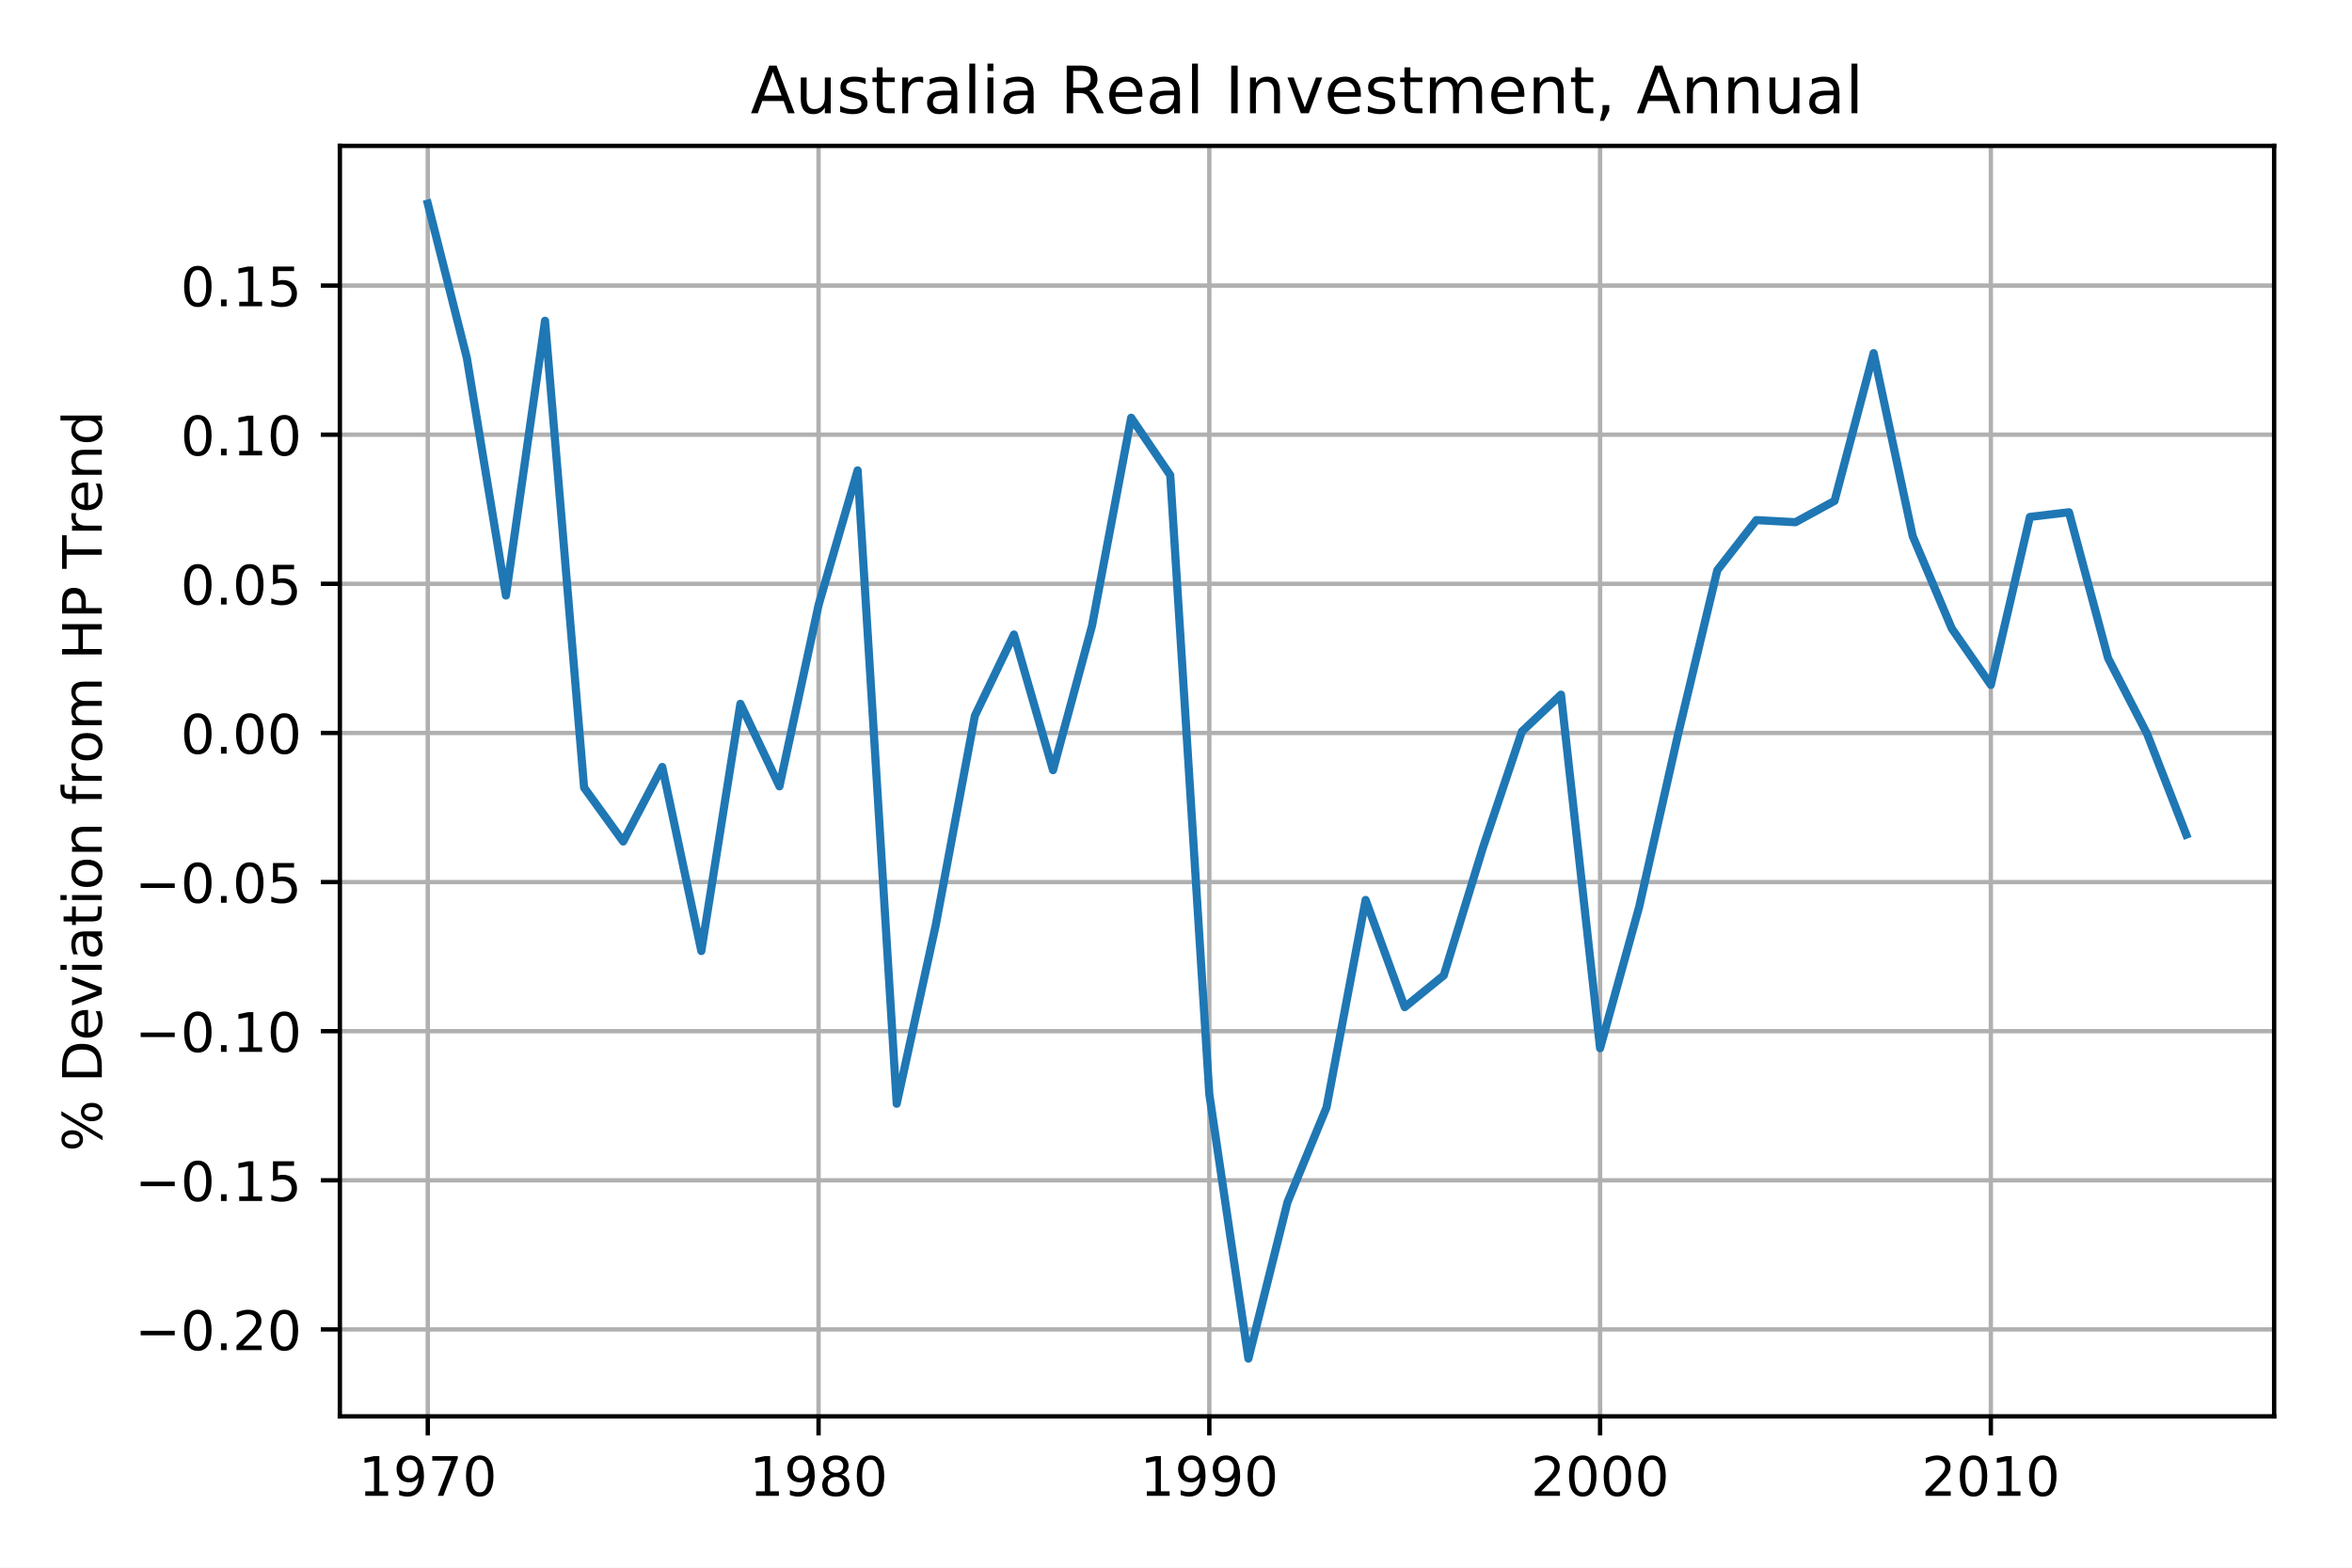
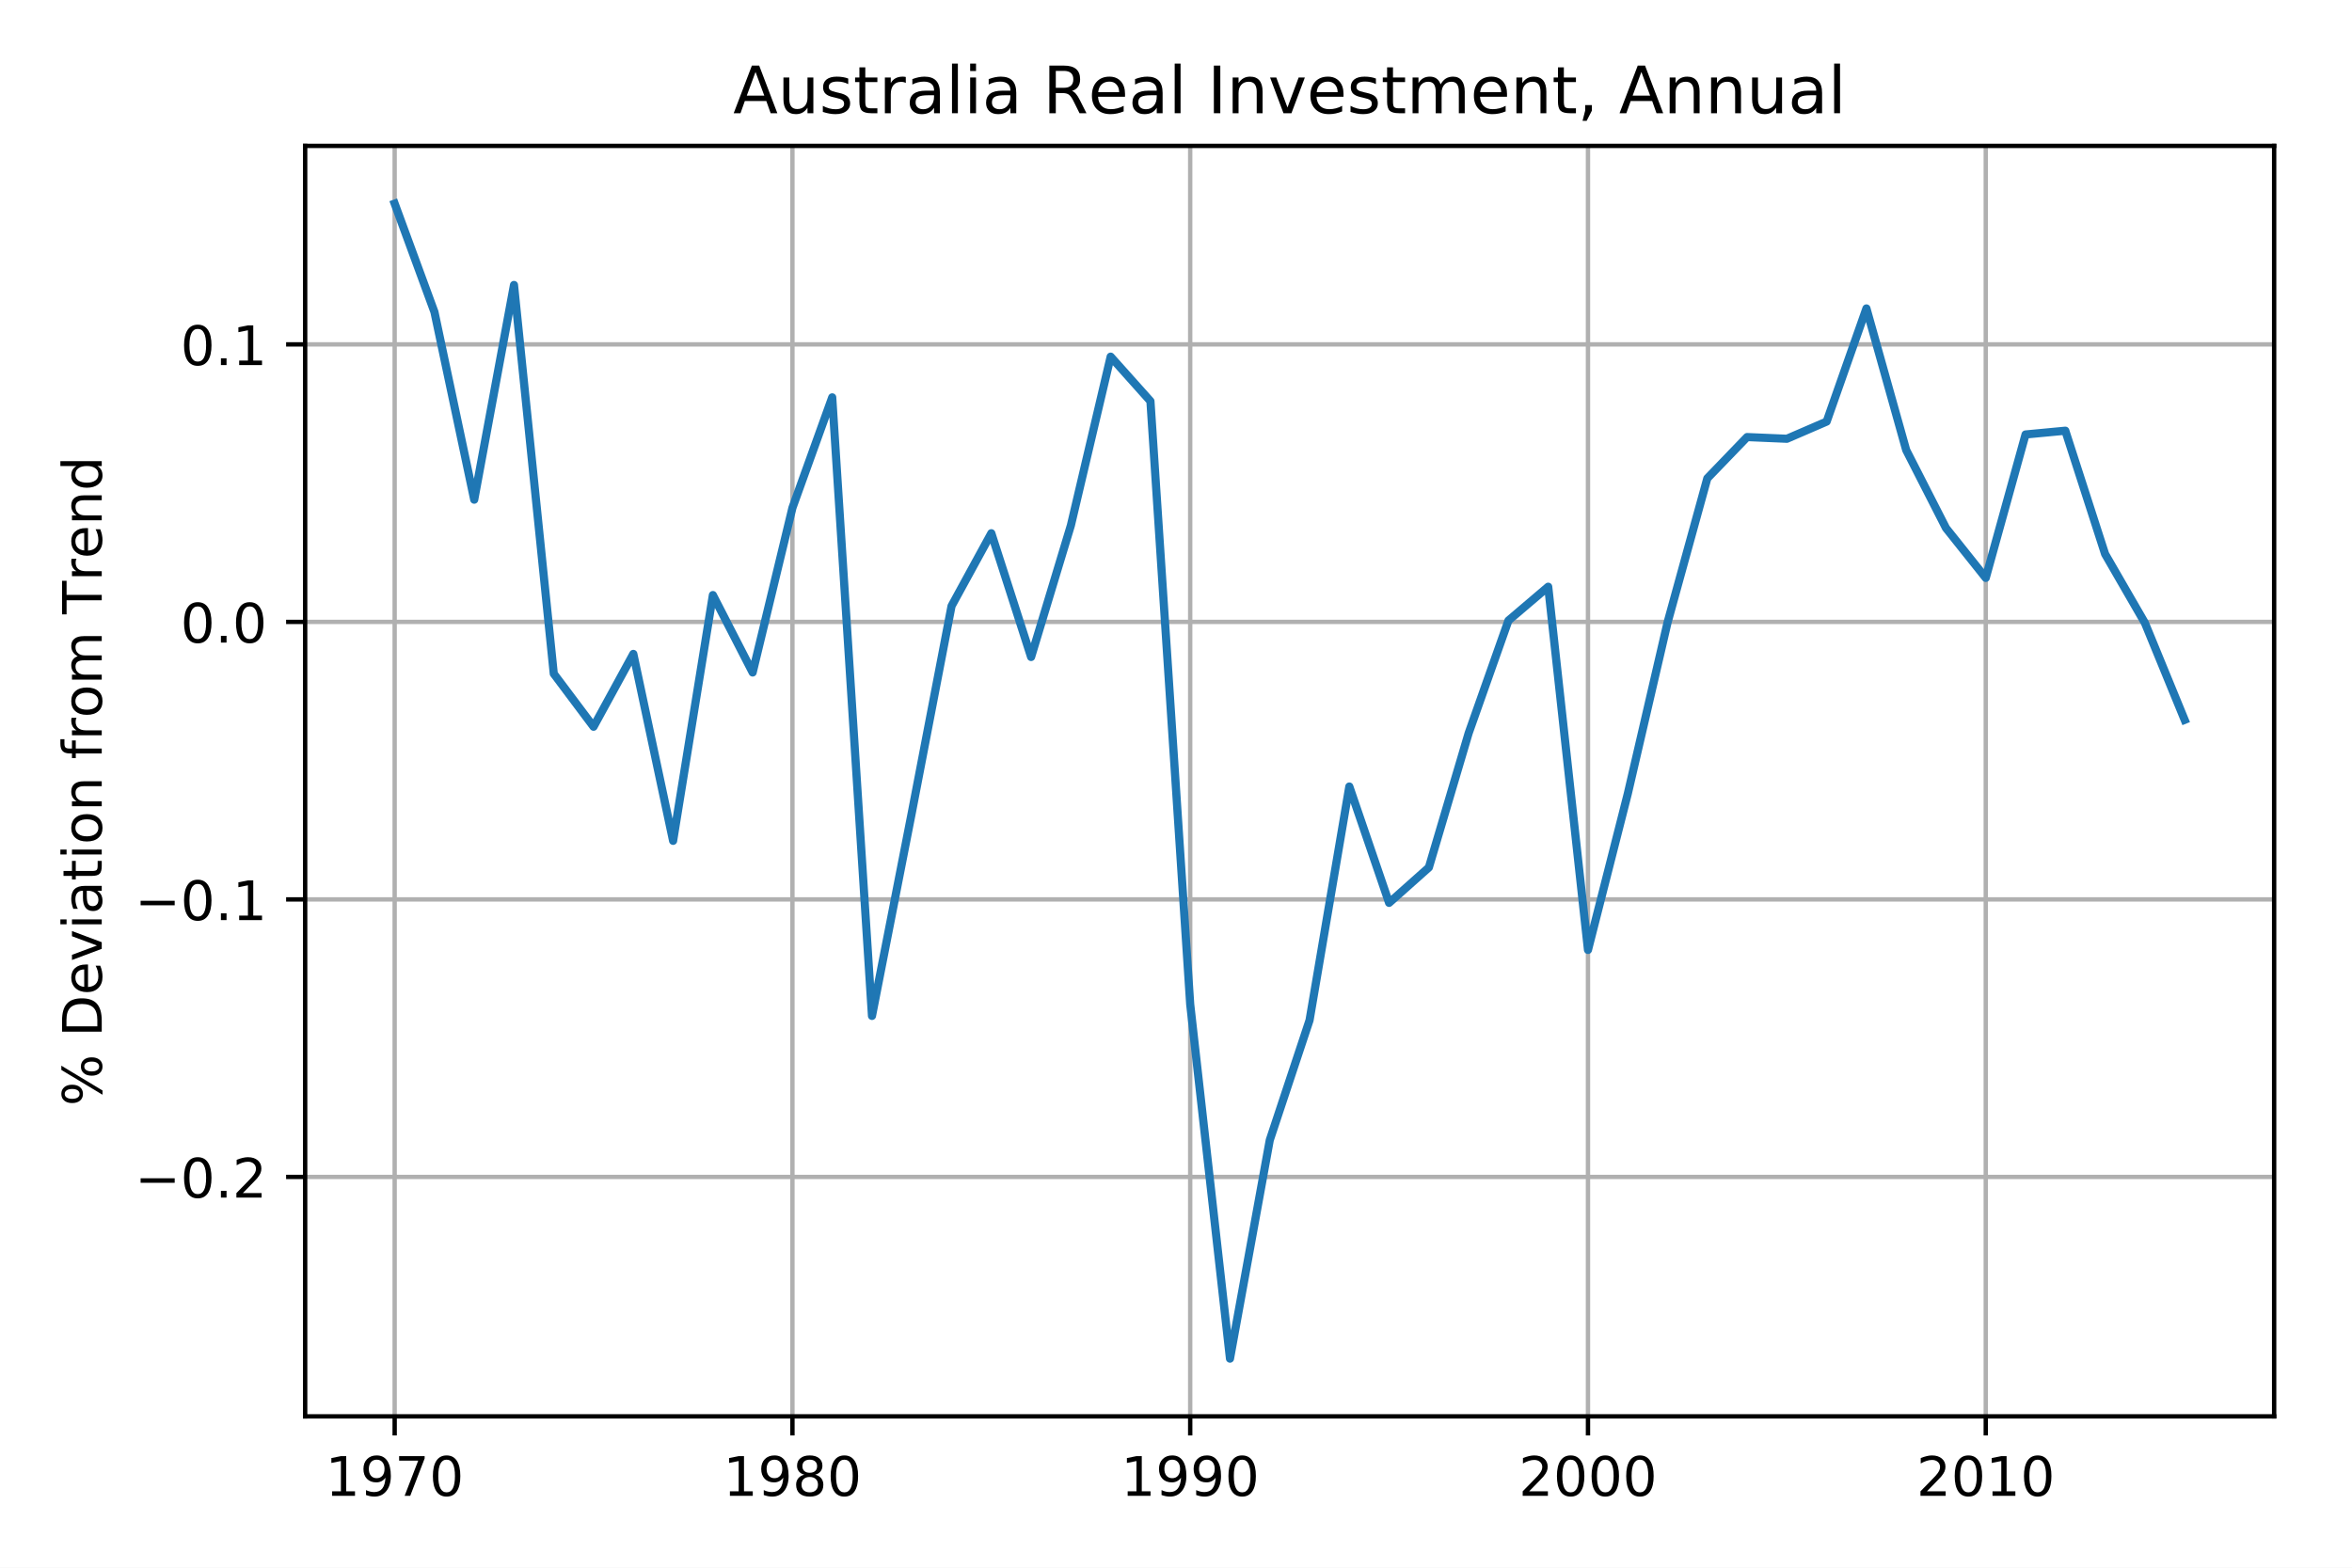
<svg xmlns="http://www.w3.org/2000/svg" xmlns:xlink="http://www.w3.org/1999/xlink" height="288pt" version="1.1" viewBox="0 0 432 288" width="432pt">
  <defs>
    <style type="text/css">
*{stroke-linecap:butt;stroke-linejoin:round;}
  </style>
  </defs>
  <g id="figure_1">
    <g id="patch_1">
      <path d="M 0 288  L 432 288  L 432 0  L 0 0  z " style="fill:#ffffff;" />
    </g>
    <g id="axes_1">
      <g id="patch_2">
-         <path d="M 62.425 260.2  L 417.7 260.2  L 417.7 26.8  L 62.425 26.8  z " style="fill:#ffffff;" />
+         <path d="M 56.05 260.2  L 417.7 260.2  L 417.7 26.8  L 56.05 26.8  z " style="fill:#ffffff;" />
      </g>
      <g id="matplotlib.axis_1">
        <g id="xtick_1">
          <g id="line2d_1">
-             <path clip-path="url(#p3deb5f2715)" d="M 78.574 260.2  L 78.574 26.8  " style="fill:none;stroke:#b0b0b0;stroke-linecap:square;stroke-width:0.8;" />
+             <path clip-path="url(#pbd3791206e)" d="M 72.489 260.2  L 72.489 26.8  " style="fill:none;stroke:#b0b0b0;stroke-linecap:square;stroke-width:0.8;" />
          </g>
          <g id="line2d_2">
            <defs>
-               <path d="M 0 0  L 0 3.5  " id="m239e5bf7f8" style="stroke:#000000;stroke-width:0.8;" />
-             </defs>
-             <g>
-               <use style="stroke:#000000;stroke-width:0.8;" x="78.574" xlink:href="#m239e5bf7f8" y="260.2" />
+               <path d="M 0 0  L 0 3.5  " id="ma70c5796b2" style="stroke:#000000;stroke-width:0.8;" />
+             </defs>
+             <g>
+               <use style="stroke:#000000;stroke-width:0.8;" x="72.489" xlink:href="#ma70c5796b2" y="260.2" />
            </g>
          </g>
          <g id="text_1">
            <defs>
              <path d="M 12.406 8.297  L 28.516 8.297  L 28.516 63.922  L 10.984 60.406  L 10.984 69.391  L 28.422 72.906  L 38.281 72.906  L 38.281 8.297  L 54.391 8.297  L 54.391 0  L 12.406 0  z " id="DejaVuSans-31" />
              <path d="M 10.984 1.516  L 10.984 10.5  Q 14.703 8.734 18.5 7.812  Q 22.312 6.891 25.984 6.891  Q 35.75 6.891 40.891 13.453  Q 46.047 20.016 46.781 33.406  Q 43.953 29.203 39.594 26.953  Q 35.25 24.703 29.984 24.703  Q 19.047 24.703 12.672 31.312  Q 6.297 37.938 6.297 49.422  Q 6.297 60.641 12.938 67.422  Q 19.578 74.219 30.609 74.219  Q 43.266 74.219 49.922 64.516  Q 56.594 54.828 56.594 36.375  Q 56.594 19.141 48.406 8.859  Q 40.234 -1.422 26.422 -1.422  Q 22.703 -1.422 18.891 -0.688  Q 15.094 0.047 10.984 1.516  z M 30.609 32.422  Q 37.25 32.422 41.125 36.953  Q 45.016 41.5 45.016 49.422  Q 45.016 57.281 41.125 61.844  Q 37.25 66.406 30.609 66.406  Q 23.969 66.406 20.094 61.844  Q 16.219 57.281 16.219 49.422  Q 16.219 41.5 20.094 36.953  Q 23.969 32.422 30.609 32.422  z " id="DejaVuSans-39" />
              <path d="M 8.203 72.906  L 55.078 72.906  L 55.078 68.703  L 28.609 0  L 18.312 0  L 43.219 64.594  L 8.203 64.594  z " id="DejaVuSans-37" />
              <path d="M 31.781 66.406  Q 24.172 66.406 20.328 58.906  Q 16.5 51.422 16.5 36.375  Q 16.5 21.391 20.328 13.891  Q 24.172 6.391 31.781 6.391  Q 39.453 6.391 43.281 13.891  Q 47.125 21.391 47.125 36.375  Q 47.125 51.422 43.281 58.906  Q 39.453 66.406 31.781 66.406  z M 31.781 74.219  Q 44.047 74.219 50.516 64.516  Q 56.984 54.828 56.984 36.375  Q 56.984 17.969 50.516 8.266  Q 44.047 -1.422 31.781 -1.422  Q 19.531 -1.422 13.062 8.266  Q 6.594 17.969 6.594 36.375  Q 6.594 54.828 13.062 64.516  Q 19.531 74.219 31.781 74.219  z " id="DejaVuSans-30" />
            </defs>
-             <g transform="translate(65.84886 274.7984)scale(0.1 -0.1)">
+             <g transform="translate(59.76364 274.7984)scale(0.1 -0.1)">
              <use xlink:href="#DejaVuSans-31" />
              <use x="63.623" xlink:href="#DejaVuSans-39" />
              <use x="127.246" xlink:href="#DejaVuSans-37" />
              <use x="190.869" xlink:href="#DejaVuSans-30" />
            </g>
          </g>
        </g>
        <g id="xtick_2">
          <g id="line2d_3">
-             <path clip-path="url(#p3deb5f2715)" d="M 150.347 260.2  L 150.347 26.8  " style="fill:none;stroke:#b0b0b0;stroke-linecap:square;stroke-width:0.8;" />
+             <path clip-path="url(#pbd3791206e)" d="M 145.549 260.2  L 145.549 26.8  " style="fill:none;stroke:#b0b0b0;stroke-linecap:square;stroke-width:0.8;" />
          </g>
          <g id="line2d_4">
            <g>
-               <use style="stroke:#000000;stroke-width:0.8;" x="150.347" xlink:href="#m239e5bf7f8" y="260.2" />
+               <use style="stroke:#000000;stroke-width:0.8;" x="145.549" xlink:href="#ma70c5796b2" y="260.2" />
            </g>
          </g>
          <g id="text_2">
            <defs>
              <path d="M 31.781 34.625  Q 24.75 34.625 20.719 30.859  Q 16.703 27.094 16.703 20.516  Q 16.703 13.922 20.719 10.156  Q 24.75 6.391 31.781 6.391  Q 38.812 6.391 42.859 10.172  Q 46.922 13.969 46.922 20.516  Q 46.922 27.094 42.891 30.859  Q 38.875 34.625 31.781 34.625  z M 21.922 38.812  Q 15.578 40.375 12.031 44.719  Q 8.5 49.078 8.5 55.328  Q 8.5 64.062 14.719 69.141  Q 20.953 74.219 31.781 74.219  Q 42.672 74.219 48.875 69.141  Q 55.078 64.062 55.078 55.328  Q 55.078 49.078 51.531 44.719  Q 48 40.375 41.703 38.812  Q 48.828 37.156 52.797 32.312  Q 56.781 27.484 56.781 20.516  Q 56.781 9.906 50.312 4.234  Q 43.844 -1.422 31.781 -1.422  Q 19.734 -1.422 13.25 4.234  Q 6.781 9.906 6.781 20.516  Q 6.781 27.484 10.781 32.312  Q 14.797 37.156 21.922 38.812  z M 18.312 54.391  Q 18.312 48.734 21.844 45.562  Q 25.391 42.391 31.781 42.391  Q 38.141 42.391 41.719 45.562  Q 45.312 48.734 45.312 54.391  Q 45.312 60.062 41.719 63.234  Q 38.141 66.406 31.781 66.406  Q 25.391 66.406 21.844 63.234  Q 18.312 60.062 18.312 54.391  z " id="DejaVuSans-38" />
            </defs>
-             <g transform="translate(137.6216 274.7984)scale(0.1 -0.1)">
+             <g transform="translate(132.8242 274.7984)scale(0.1 -0.1)">
              <use xlink:href="#DejaVuSans-31" />
              <use x="63.623" xlink:href="#DejaVuSans-39" />
              <use x="127.246" xlink:href="#DejaVuSans-38" />
              <use x="190.869" xlink:href="#DejaVuSans-30" />
            </g>
          </g>
        </g>
        <g id="xtick_3">
          <g id="line2d_5">
-             <path clip-path="url(#p3deb5f2715)" d="M 222.119 260.2  L 222.119 26.8  " style="fill:none;stroke:#b0b0b0;stroke-linecap:square;stroke-width:0.8;" />
+             <path clip-path="url(#pbd3791206e)" d="M 218.61 260.2  L 218.61 26.8  " style="fill:none;stroke:#b0b0b0;stroke-linecap:square;stroke-width:0.8;" />
          </g>
          <g id="line2d_6">
            <g>
-               <use style="stroke:#000000;stroke-width:0.8;" x="222.119" xlink:href="#m239e5bf7f8" y="260.2" />
+               <use style="stroke:#000000;stroke-width:0.8;" x="218.61" xlink:href="#ma70c5796b2" y="260.2" />
            </g>
          </g>
          <g id="text_3">
-             <g transform="translate(209.3943 274.7984)scale(0.1 -0.1)">
+             <g transform="translate(205.8848 274.7984)scale(0.1 -0.1)">
              <use xlink:href="#DejaVuSans-31" />
              <use x="63.623" xlink:href="#DejaVuSans-39" />
              <use x="127.246" xlink:href="#DejaVuSans-39" />
              <use x="190.869" xlink:href="#DejaVuSans-30" />
            </g>
          </g>
        </g>
        <g id="xtick_4">
          <g id="line2d_7">
-             <path clip-path="url(#p3deb5f2715)" d="M 293.892 260.2  L 293.892 26.8  " style="fill:none;stroke:#b0b0b0;stroke-linecap:square;stroke-width:0.8;" />
+             <path clip-path="url(#pbd3791206e)" d="M 291.67 260.2  L 291.67 26.8  " style="fill:none;stroke:#b0b0b0;stroke-linecap:square;stroke-width:0.8;" />
          </g>
          <g id="line2d_8">
            <g>
-               <use style="stroke:#000000;stroke-width:0.8;" x="293.892" xlink:href="#m239e5bf7f8" y="260.2" />
+               <use style="stroke:#000000;stroke-width:0.8;" x="291.67" xlink:href="#ma70c5796b2" y="260.2" />
            </g>
          </g>
          <g id="text_4">
            <defs>
              <path d="M 19.188 8.297  L 53.609 8.297  L 53.609 0  L 7.328 0  L 7.328 8.297  Q 12.938 14.109 22.625 23.891  Q 32.328 33.688 34.812 36.531  Q 39.547 41.844 41.422 45.531  Q 43.312 49.219 43.312 52.781  Q 43.312 58.594 39.234 62.25  Q 35.156 65.922 28.609 65.922  Q 23.969 65.922 18.812 64.312  Q 13.672 62.703 7.812 59.422  L 7.812 69.391  Q 13.766 71.781 18.938 73  Q 24.125 74.219 28.422 74.219  Q 39.75 74.219 46.484 68.547  Q 53.219 62.891 53.219 53.422  Q 53.219 48.922 51.531 44.891  Q 49.859 40.875 45.406 35.406  Q 44.188 33.984 37.641 27.219  Q 31.109 20.453 19.188 8.297  z " id="DejaVuSans-32" />
            </defs>
-             <g transform="translate(281.167 274.7984)scale(0.1 -0.1)">
+             <g transform="translate(278.9455 274.7984)scale(0.1 -0.1)">
              <use xlink:href="#DejaVuSans-32" />
              <use x="63.623" xlink:href="#DejaVuSans-30" />
              <use x="127.246" xlink:href="#DejaVuSans-30" />
              <use x="190.869" xlink:href="#DejaVuSans-30" />
            </g>
          </g>
        </g>
        <g id="xtick_5">
          <g id="line2d_9">
-             <path clip-path="url(#p3deb5f2715)" d="M 365.665 260.2  L 365.665 26.8  " style="fill:none;stroke:#b0b0b0;stroke-linecap:square;stroke-width:0.8;" />
+             <path clip-path="url(#pbd3791206e)" d="M 364.731 260.2  L 364.731 26.8  " style="fill:none;stroke:#b0b0b0;stroke-linecap:square;stroke-width:0.8;" />
          </g>
          <g id="line2d_10">
            <g>
-               <use style="stroke:#000000;stroke-width:0.8;" x="365.665" xlink:href="#m239e5bf7f8" y="260.2" />
+               <use style="stroke:#000000;stroke-width:0.8;" x="364.731" xlink:href="#ma70c5796b2" y="260.2" />
            </g>
          </g>
          <g id="text_5">
-             <g transform="translate(352.9398 274.7984)scale(0.1 -0.1)">
+             <g transform="translate(352.0061 274.7984)scale(0.1 -0.1)">
              <use xlink:href="#DejaVuSans-32" />
              <use x="63.623" xlink:href="#DejaVuSans-30" />
              <use x="127.246" xlink:href="#DejaVuSans-31" />
              <use x="190.869" xlink:href="#DejaVuSans-30" />
            </g>
          </g>
        </g>
      </g>
      <g id="matplotlib.axis_2">
        <g id="ytick_1">
          <g id="line2d_11">
-             <path clip-path="url(#p3deb5f2715)" d="M 62.425 244.231  L 417.7 244.231  " style="fill:none;stroke:#b0b0b0;stroke-linecap:square;stroke-width:0.8;" />
+             <path clip-path="url(#pbd3791206e)" d="M 56.05 216.212  L 417.7 216.212  " style="fill:none;stroke:#b0b0b0;stroke-linecap:square;stroke-width:0.8;" />
          </g>
          <g id="line2d_12">
            <defs>
-               <path d="M 0 0  L -3.5 0  " id="md39d480213" style="stroke:#000000;stroke-width:0.8;" />
-             </defs>
-             <g>
-               <use style="stroke:#000000;stroke-width:0.8;" x="62.425" xlink:href="#md39d480213" y="244.231" />
+               <path d="M 0 0  L -3.5 0  " id="ma6ca97ff79" style="stroke:#000000;stroke-width:0.8;" />
+             </defs>
+             <g>
+               <use style="stroke:#000000;stroke-width:0.8;" x="56.05" xlink:href="#ma6ca97ff79" y="216.212" />
            </g>
          </g>
          <g id="text_6">
            <defs>
              <path d="M 10.594 35.5  L 73.188 35.5  L 73.188 27.203  L 10.594 27.203  z " id="DejaVuSans-2212" />
              <path d="M 10.688 12.406  L 21 12.406  L 21 0  L 10.688 0  z " id="DejaVuSans-2e" />
            </defs>
-             <g transform="translate(24.77969 248.0306)scale(0.1 -0.1)">
+             <g transform="translate(24.76719 220.0112)scale(0.1 -0.1)">
              <use xlink:href="#DejaVuSans-2212" />
              <use x="83.789" xlink:href="#DejaVuSans-30" />
              <use x="147.412" xlink:href="#DejaVuSans-2e" />
              <use x="179.199" xlink:href="#DejaVuSans-32" />
-               <use x="242.822" xlink:href="#DejaVuSans-30" />
            </g>
          </g>
        </g>
        <g id="ytick_2">
          <g id="line2d_13">
-             <path clip-path="url(#p3deb5f2715)" d="M 62.425 216.836  L 417.7 216.836  " style="fill:none;stroke:#b0b0b0;stroke-linecap:square;stroke-width:0.8;" />
+             <path clip-path="url(#pbd3791206e)" d="M 56.05 165.231  L 417.7 165.231  " style="fill:none;stroke:#b0b0b0;stroke-linecap:square;stroke-width:0.8;" />
          </g>
          <g id="line2d_14">
            <g>
-               <use style="stroke:#000000;stroke-width:0.8;" x="62.425" xlink:href="#md39d480213" y="216.836" />
+               <use style="stroke:#000000;stroke-width:0.8;" x="56.05" xlink:href="#ma6ca97ff79" y="165.231" />
            </g>
          </g>
          <g id="text_7">
-             <defs>
-               <path d="M 10.797 72.906  L 49.516 72.906  L 49.516 64.594  L 19.828 64.594  L 19.828 46.734  Q 21.969 47.469 24.109 47.828  Q 26.266 48.188 28.422 48.188  Q 40.625 48.188 47.75 41.5  Q 54.891 34.812 54.891 23.391  Q 54.891 11.625 47.562 5.094  Q 40.234 -1.422 26.906 -1.422  Q 22.312 -1.422 17.547 -0.641  Q 12.797 0.141 7.719 1.703  L 7.719 11.625  Q 12.109 9.234 16.797 8.062  Q 21.484 6.891 26.703 6.891  Q 35.156 6.891 40.078 11.328  Q 45.016 15.766 45.016 23.391  Q 45.016 31 40.078 35.438  Q 35.156 39.891 26.703 39.891  Q 22.75 39.891 18.812 39.016  Q 14.891 38.141 10.797 36.281  z " id="DejaVuSans-35" />
-             </defs>
-             <g transform="translate(24.77969 220.635)scale(0.1 -0.1)">
+             <g transform="translate(24.76719 169.0301)scale(0.1 -0.1)">
              <use xlink:href="#DejaVuSans-2212" />
              <use x="83.789" xlink:href="#DejaVuSans-30" />
              <use x="147.412" xlink:href="#DejaVuSans-2e" />
              <use x="179.199" xlink:href="#DejaVuSans-31" />
-               <use x="242.822" xlink:href="#DejaVuSans-35" />
            </g>
          </g>
        </g>
        <g id="ytick_3">
          <g id="line2d_15">
-             <path clip-path="url(#p3deb5f2715)" d="M 62.425 189.44  L 417.7 189.44  " style="fill:none;stroke:#b0b0b0;stroke-linecap:square;stroke-width:0.8;" />
+             <path clip-path="url(#pbd3791206e)" d="M 56.05 114.25  L 417.7 114.25  " style="fill:none;stroke:#b0b0b0;stroke-linecap:square;stroke-width:0.8;" />
          </g>
          <g id="line2d_16">
            <g>
-               <use style="stroke:#000000;stroke-width:0.8;" x="62.425" xlink:href="#md39d480213" y="189.44" />
+               <use style="stroke:#000000;stroke-width:0.8;" x="56.05" xlink:href="#ma6ca97ff79" y="114.25" />
            </g>
          </g>
          <g id="text_8">
-             <g transform="translate(24.77969 193.2394)scale(0.1 -0.1)">
-               <use xlink:href="#DejaVuSans-2212" />
-               <use x="83.789" xlink:href="#DejaVuSans-30" />
-               <use x="147.412" xlink:href="#DejaVuSans-2e" />
-               <use x="179.199" xlink:href="#DejaVuSans-31" />
-               <use x="242.822" xlink:href="#DejaVuSans-30" />
-             </g>
-           </g>
-         </g>
-         <g id="ytick_4">
-           <g id="line2d_17">
-             <path clip-path="url(#p3deb5f2715)" d="M 62.425 162.045  L 417.7 162.045  " style="fill:none;stroke:#b0b0b0;stroke-linecap:square;stroke-width:0.8;" />
-           </g>
-           <g id="line2d_18">
-             <g>
-               <use style="stroke:#000000;stroke-width:0.8;" x="62.425" xlink:href="#md39d480213" y="162.045" />
-             </g>
-           </g>
-           <g id="text_9">
-             <g transform="translate(24.77969 165.8438)scale(0.1 -0.1)">
-               <use xlink:href="#DejaVuSans-2212" />
-               <use x="83.789" xlink:href="#DejaVuSans-30" />
-               <use x="147.412" xlink:href="#DejaVuSans-2e" />
-               <use x="179.199" xlink:href="#DejaVuSans-30" />
-               <use x="242.822" xlink:href="#DejaVuSans-35" />
-             </g>
-           </g>
-         </g>
-         <g id="ytick_5">
-           <g id="line2d_19">
-             <path clip-path="url(#p3deb5f2715)" d="M 62.425 134.649  L 417.7 134.649  " style="fill:none;stroke:#b0b0b0;stroke-linecap:square;stroke-width:0.8;" />
-           </g>
-           <g id="line2d_20">
-             <g>
-               <use style="stroke:#000000;stroke-width:0.8;" x="62.425" xlink:href="#md39d480213" y="134.649" />
-             </g>
-           </g>
-           <g id="text_10">
-             <g transform="translate(33.15937 138.4482)scale(0.1 -0.1)">
+             <g transform="translate(33.14688 118.049)scale(0.1 -0.1)">
              <use xlink:href="#DejaVuSans-30" />
              <use x="63.623" xlink:href="#DejaVuSans-2e" />
              <use x="95.41" xlink:href="#DejaVuSans-30" />
-               <use x="159.033" xlink:href="#DejaVuSans-30" />
-             </g>
-           </g>
-         </g>
-         <g id="ytick_6">
-           <g id="line2d_21">
-             <path clip-path="url(#p3deb5f2715)" d="M 62.425 107.253  L 417.7 107.253  " style="fill:none;stroke:#b0b0b0;stroke-linecap:square;stroke-width:0.8;" />
-           </g>
-           <g id="line2d_22">
-             <g>
-               <use style="stroke:#000000;stroke-width:0.8;" x="62.425" xlink:href="#md39d480213" y="107.253" />
-             </g>
-           </g>
-           <g id="text_11">
-             <g transform="translate(33.15937 111.0526)scale(0.1 -0.1)">
-               <use xlink:href="#DejaVuSans-30" />
-               <use x="63.623" xlink:href="#DejaVuSans-2e" />
-               <use x="95.41" xlink:href="#DejaVuSans-30" />
-               <use x="159.033" xlink:href="#DejaVuSans-35" />
-             </g>
-           </g>
-         </g>
-         <g id="ytick_7">
-           <g id="line2d_23">
-             <path clip-path="url(#p3deb5f2715)" d="M 62.425 79.858  L 417.7 79.858  " style="fill:none;stroke:#b0b0b0;stroke-linecap:square;stroke-width:0.8;" />
-           </g>
-           <g id="line2d_24">
-             <g>
-               <use style="stroke:#000000;stroke-width:0.8;" x="62.425" xlink:href="#md39d480213" y="79.858" />
-             </g>
-           </g>
-           <g id="text_12">
-             <g transform="translate(33.15937 83.65696)scale(0.1 -0.1)">
+             </g>
+           </g>
+         </g>
+         <g id="ytick_4">
+           <g id="line2d_17">
+             <path clip-path="url(#pbd3791206e)" d="M 56.05 63.269  L 417.7 63.269  " style="fill:none;stroke:#b0b0b0;stroke-linecap:square;stroke-width:0.8;" />
+           </g>
+           <g id="line2d_18">
+             <g>
+               <use style="stroke:#000000;stroke-width:0.8;" x="56.05" xlink:href="#ma6ca97ff79" y="63.269" />
+             </g>
+           </g>
+           <g id="text_9">
+             <g transform="translate(33.14688 67.06793)scale(0.1 -0.1)">
              <use xlink:href="#DejaVuSans-30" />
              <use x="63.623" xlink:href="#DejaVuSans-2e" />
              <use x="95.41" xlink:href="#DejaVuSans-31" />
-               <use x="159.033" xlink:href="#DejaVuSans-30" />
-             </g>
-           </g>
-         </g>
-         <g id="ytick_8">
-           <g id="line2d_25">
-             <path clip-path="url(#p3deb5f2715)" d="M 62.425 52.462  L 417.7 52.462  " style="fill:none;stroke:#b0b0b0;stroke-linecap:square;stroke-width:0.8;" />
-           </g>
-           <g id="line2d_26">
-             <g>
-               <use style="stroke:#000000;stroke-width:0.8;" x="62.425" xlink:href="#md39d480213" y="52.462" />
-             </g>
-           </g>
-           <g id="text_13">
-             <g transform="translate(33.15937 56.26135)scale(0.1 -0.1)">
-               <use xlink:href="#DejaVuSans-30" />
-               <use x="63.623" xlink:href="#DejaVuSans-2e" />
-               <use x="95.41" xlink:href="#DejaVuSans-31" />
-               <use x="159.033" xlink:href="#DejaVuSans-35" />
-             </g>
-           </g>
-         </g>
-         <g id="text_14">
+             </g>
+           </g>
+         </g>
+         <g id="text_10">
          <defs>
            <path d="M 72.703 32.078  Q 68.453 32.078 66.031 28.469  Q 63.625 24.859 63.625 18.406  Q 63.625 12.062 66.031 8.422  Q 68.453 4.781 72.703 4.781  Q 76.859 4.781 79.266 8.422  Q 81.688 12.062 81.688 18.406  Q 81.688 24.812 79.266 28.438  Q 76.859 32.078 72.703 32.078  z M 72.703 38.281  Q 80.422 38.281 84.953 32.906  Q 89.5 27.547 89.5 18.406  Q 89.5 9.281 84.938 3.922  Q 80.375 -1.422 72.703 -1.422  Q 64.891 -1.422 60.344 3.922  Q 55.812 9.281 55.812 18.406  Q 55.812 27.594 60.375 32.938  Q 64.938 38.281 72.703 38.281  z M 22.312 68.016  Q 18.109 68.016 15.688 64.375  Q 13.281 60.75 13.281 54.391  Q 13.281 47.953 15.672 44.328  Q 18.062 40.719 22.312 40.719  Q 26.562 40.719 28.969 44.328  Q 31.391 47.953 31.391 54.391  Q 31.391 60.688 28.953 64.344  Q 26.516 68.016 22.312 68.016  z M 66.406 74.219  L 74.219 74.219  L 28.609 -1.422  L 20.797 -1.422  z M 22.312 74.219  Q 30.031 74.219 34.609 68.875  Q 39.203 63.531 39.203 54.391  Q 39.203 45.172 34.641 39.844  Q 30.078 34.516 22.312 34.516  Q 14.547 34.516 10.031 39.859  Q 5.516 45.219 5.516 54.391  Q 5.516 63.484 10.047 68.844  Q 14.594 74.219 22.312 74.219  z " id="DejaVuSans-25" />
            <path id="DejaVuSans-20" />
            <path d="M 19.672 64.797  L 19.672 8.109  L 31.594 8.109  Q 46.688 8.109 53.688 14.938  Q 60.688 21.781 60.688 36.531  Q 60.688 51.172 53.688 57.984  Q 46.688 64.797 31.594 64.797  z M 9.812 72.906  L 30.078 72.906  Q 51.266 72.906 61.172 64.094  Q 71.094 55.281 71.094 36.531  Q 71.094 17.672 61.125 8.828  Q 51.172 0 30.078 0  L 9.812 0  z " id="DejaVuSans-44" />
            <path d="M 56.203 29.594  L 56.203 25.203  L 14.891 25.203  Q 15.484 15.922 20.484 11.062  Q 25.484 6.203 34.422 6.203  Q 39.594 6.203 44.453 7.469  Q 49.312 8.734 54.109 11.281  L 54.109 2.781  Q 49.266 0.734 44.188 -0.344  Q 39.109 -1.422 33.891 -1.422  Q 20.797 -1.422 13.156 6.188  Q 5.516 13.812 5.516 26.812  Q 5.516 40.234 12.766 48.109  Q 20.016 56 32.328 56  Q 43.359 56 49.781 48.891  Q 56.203 41.797 56.203 29.594  z M 47.219 32.234  Q 47.125 39.594 43.094 43.984  Q 39.062 48.391 32.422 48.391  Q 24.906 48.391 20.391 44.141  Q 15.875 39.891 15.188 32.172  z " id="DejaVuSans-65" />
            <path d="M 2.984 54.688  L 12.5 54.688  L 29.594 8.797  L 46.688 54.688  L 56.203 54.688  L 35.688 0  L 23.484 0  z " id="DejaVuSans-76" />
            <path d="M 9.422 54.688  L 18.406 54.688  L 18.406 0  L 9.422 0  z M 9.422 75.984  L 18.406 75.984  L 18.406 64.594  L 9.422 64.594  z " id="DejaVuSans-69" />
            <path d="M 34.281 27.484  Q 23.391 27.484 19.188 25  Q 14.984 22.516 14.984 16.5  Q 14.984 11.719 18.141 8.906  Q 21.297 6.109 26.703 6.109  Q 34.188 6.109 38.703 11.406  Q 43.219 16.703 43.219 25.484  L 43.219 27.484  z M 52.203 31.203  L 52.203 0  L 43.219 0  L 43.219 8.297  Q 40.141 3.328 35.547 0.953  Q 30.953 -1.422 24.312 -1.422  Q 15.922 -1.422 10.953 3.297  Q 6 8.016 6 15.922  Q 6 25.141 12.172 29.828  Q 18.359 34.516 30.609 34.516  L 43.219 34.516  L 43.219 35.406  Q 43.219 41.609 39.141 45  Q 35.062 48.391 27.688 48.391  Q 23 48.391 18.547 47.266  Q 14.109 46.141 10.016 43.891  L 10.016 52.203  Q 14.938 54.109 19.578 55.047  Q 24.219 56 28.609 56  Q 40.484 56 46.344 49.844  Q 52.203 43.703 52.203 31.203  z " id="DejaVuSans-61" />
            <path d="M 18.312 70.219  L 18.312 54.688  L 36.812 54.688  L 36.812 47.703  L 18.312 47.703  L 18.312 18.016  Q 18.312 11.328 20.141 9.422  Q 21.969 7.516 27.594 7.516  L 36.812 7.516  L 36.812 0  L 27.594 0  Q 17.188 0 13.234 3.875  Q 9.281 7.766 9.281 18.016  L 9.281 47.703  L 2.688 47.703  L 2.688 54.688  L 9.281 54.688  L 9.281 70.219  z " id="DejaVuSans-74" />
            <path d="M 30.609 48.391  Q 23.391 48.391 19.188 42.75  Q 14.984 37.109 14.984 27.297  Q 14.984 17.484 19.156 11.844  Q 23.344 6.203 30.609 6.203  Q 37.797 6.203 41.984 11.859  Q 46.188 17.531 46.188 27.297  Q 46.188 37.016 41.984 42.703  Q 37.797 48.391 30.609 48.391  z M 30.609 56  Q 42.328 56 49.016 48.375  Q 55.719 40.766 55.719 27.297  Q 55.719 13.875 49.016 6.219  Q 42.328 -1.422 30.609 -1.422  Q 18.844 -1.422 12.172 6.219  Q 5.516 13.875 5.516 27.297  Q 5.516 40.766 12.172 48.375  Q 18.844 56 30.609 56  z " id="DejaVuSans-6f" />
            <path d="M 54.891 33.016  L 54.891 0  L 45.906 0  L 45.906 32.719  Q 45.906 40.484 42.875 44.328  Q 39.844 48.188 33.797 48.188  Q 26.516 48.188 22.312 43.547  Q 18.109 38.922 18.109 30.906  L 18.109 0  L 9.078 0  L 9.078 54.688  L 18.109 54.688  L 18.109 46.188  Q 21.344 51.125 25.703 53.562  Q 30.078 56 35.797 56  Q 45.219 56 50.047 50.172  Q 54.891 44.344 54.891 33.016  z " id="DejaVuSans-6e" />
            <path d="M 37.109 75.984  L 37.109 68.5  L 28.516 68.5  Q 23.688 68.5 21.797 66.547  Q 19.922 64.594 19.922 59.516  L 19.922 54.688  L 34.719 54.688  L 34.719 47.703  L 19.922 47.703  L 19.922 0  L 10.891 0  L 10.891 47.703  L 2.297 47.703  L 2.297 54.688  L 10.891 54.688  L 10.891 58.5  Q 10.891 67.625 15.141 71.797  Q 19.391 75.984 28.609 75.984  z " id="DejaVuSans-66" />
            <path d="M 41.109 46.297  Q 39.594 47.172 37.812 47.578  Q 36.031 48 33.891 48  Q 26.266 48 22.188 43.047  Q 18.109 38.094 18.109 28.812  L 18.109 0  L 9.078 0  L 9.078 54.688  L 18.109 54.688  L 18.109 46.188  Q 20.953 51.172 25.484 53.578  Q 30.031 56 36.531 56  Q 37.453 56 38.578 55.875  Q 39.703 55.766 41.062 55.516  z " id="DejaVuSans-72" />
            <path d="M 52 44.188  Q 55.375 50.25 60.062 53.125  Q 64.75 56 71.094 56  Q 79.641 56 84.281 50.016  Q 88.922 44.047 88.922 33.016  L 88.922 0  L 79.891 0  L 79.891 32.719  Q 79.891 40.578 77.094 44.375  Q 74.312 48.188 68.609 48.188  Q 61.625 48.188 57.562 43.547  Q 53.516 38.922 53.516 30.906  L 53.516 0  L 44.484 0  L 44.484 32.719  Q 44.484 40.625 41.703 44.406  Q 38.922 48.188 33.109 48.188  Q 26.219 48.188 22.156 43.531  Q 18.109 38.875 18.109 30.906  L 18.109 0  L 9.078 0  L 9.078 54.688  L 18.109 54.688  L 18.109 46.188  Q 21.188 51.219 25.484 53.609  Q 29.781 56 35.688 56  Q 41.656 56 45.828 52.969  Q 50 49.953 52 44.188  z " id="DejaVuSans-6d" />
-             <path d="M 9.812 72.906  L 19.672 72.906  L 19.672 43.016  L 55.516 43.016  L 55.516 72.906  L 65.375 72.906  L 65.375 0  L 55.516 0  L 55.516 34.719  L 19.672 34.719  L 19.672 0  L 9.812 0  z " id="DejaVuSans-48" />
-             <path d="M 19.672 64.797  L 19.672 37.406  L 32.078 37.406  Q 38.969 37.406 42.719 40.969  Q 46.484 44.531 46.484 51.125  Q 46.484 57.672 42.719 61.234  Q 38.969 64.797 32.078 64.797  z M 9.812 72.906  L 32.078 72.906  Q 44.344 72.906 50.609 67.359  Q 56.891 61.812 56.891 51.125  Q 56.891 40.328 50.609 34.812  Q 44.344 29.297 32.078 29.297  L 19.672 29.297  L 19.672 0  L 9.812 0  z " id="DejaVuSans-50" />
            <path d="M -0.297 72.906  L 61.375 72.906  L 61.375 64.594  L 35.5 64.594  L 35.5 0  L 25.594 0  L 25.594 64.594  L -0.297 64.594  z " id="DejaVuSans-54" />
            <path d="M 45.406 46.391  L 45.406 75.984  L 54.391 75.984  L 54.391 0  L 45.406 0  L 45.406 8.203  Q 42.578 3.328 38.25 0.953  Q 33.938 -1.422 27.875 -1.422  Q 17.969 -1.422 11.734 6.484  Q 5.516 14.406 5.516 27.297  Q 5.516 40.188 11.734 48.094  Q 17.969 56 27.875 56  Q 33.938 56 38.25 53.625  Q 42.578 51.266 45.406 46.391  z M 14.797 27.297  Q 14.797 17.391 18.875 11.75  Q 22.953 6.109 30.078 6.109  Q 37.203 6.109 41.297 11.75  Q 45.406 17.391 45.406 27.297  Q 45.406 37.203 41.297 42.844  Q 37.203 48.484 30.078 48.484  Q 22.953 48.484 18.875 42.844  Q 14.797 37.203 14.797 27.297  z " id="DejaVuSans-64" />
          </defs>
-           <g transform="translate(18.7 211.5586)rotate(-90)scale(0.1 -0.1)">
+           <g transform="translate(18.6875 203.1945)rotate(-90)scale(0.1 -0.1)">
            <use xlink:href="#DejaVuSans-25" />
            <use x="95.02" xlink:href="#DejaVuSans-20" />
            <use x="126.807" xlink:href="#DejaVuSans-44" />
            <use x="203.809" xlink:href="#DejaVuSans-65" />
            <use x="265.332" xlink:href="#DejaVuSans-76" />
            <use x="324.512" xlink:href="#DejaVuSans-69" />
            <use x="352.295" xlink:href="#DejaVuSans-61" />
            <use x="413.574" xlink:href="#DejaVuSans-74" />
            <use x="452.783" xlink:href="#DejaVuSans-69" />
            <use x="480.566" xlink:href="#DejaVuSans-6f" />
            <use x="541.748" xlink:href="#DejaVuSans-6e" />
            <use x="605.127" xlink:href="#DejaVuSans-20" />
            <use x="636.914" xlink:href="#DejaVuSans-66" />
            <use x="672.119" xlink:href="#DejaVuSans-72" />
            <use x="713.201" xlink:href="#DejaVuSans-6f" />
            <use x="774.383" xlink:href="#DejaVuSans-6d" />
            <use x="871.795" xlink:href="#DejaVuSans-20" />
-             <use x="903.582" xlink:href="#DejaVuSans-48" />
-             <use x="978.777" xlink:href="#DejaVuSans-50" />
-             <use x="1039.08" xlink:href="#DejaVuSans-20" />
-             <use x="1070.867" xlink:href="#DejaVuSans-54" />
-             <use x="1131.732" xlink:href="#DejaVuSans-72" />
-             <use x="1172.814" xlink:href="#DejaVuSans-65" />
-             <use x="1234.338" xlink:href="#DejaVuSans-6e" />
-             <use x="1297.717" xlink:href="#DejaVuSans-64" />
-           </g>
-         </g>
-       </g>
-       <g id="line2d_27">
-         <path clip-path="url(#p3deb5f2715)" d="M 78.574 37.409  L 85.751 65.769  L 92.928 109.405  L 100.106 58.93  L 107.283 144.692  L 114.46 154.593  L 121.638 140.898  L 128.815 174.713  L 135.992 129.297  L 143.169 144.455  L 150.347 111.161  L 157.524 86.412  L 164.701 202.77  L 171.878 169.933  L 179.056 131.494  L 186.233 116.565  L 193.41 141.489  L 200.588 114.907  L 207.765 76.746  L 214.942 87.292  L 222.119 201.01  L 229.297 249.591  L 236.474 220.867  L 243.651 203.429  L 250.828 165.331  L 258.006 185.022  L 265.183 179.189  L 272.36 155.765  L 279.538 134.383  L 286.715 127.614  L 293.892 192.568  L 301.069 166.612  L 308.247 134.773  L 315.424 104.757  L 322.601 95.551  L 329.778 95.936  L 336.956 92.02  L 344.133 64.876  L 351.31 98.487  L 358.488 115.464  L 365.665 125.822  L 372.842 94.963  L 380.019 94.105  L 387.197 120.905  L 394.374 134.835  L 401.551 153.327  " style="fill:none;stroke:#1f77b4;stroke-linecap:square;stroke-width:1.5;" />
+             <use x="903.582" xlink:href="#DejaVuSans-54" />
+             <use x="964.447" xlink:href="#DejaVuSans-72" />
+             <use x="1005.529" xlink:href="#DejaVuSans-65" />
+             <use x="1067.053" xlink:href="#DejaVuSans-6e" />
+             <use x="1130.432" xlink:href="#DejaVuSans-64" />
+           </g>
+         </g>
+       </g>
+       <g id="line2d_19">
+         <path clip-path="url(#pbd3791206e)" d="M 72.489 37.409  L 79.795 57.317  L 87.101 91.795  L 94.407 52.351  L 101.713 123.769  L 109.019 133.508  L 116.325 120.131  L 123.631 154.469  L 130.937 109.319  L 138.243 123.541  L 145.549 93.293  L 152.855 72.999  L 160.161 186.633  L 167.467 149.34  L 174.773 111.331  L 182.08 97.961  L 189.386 120.695  L 196.692 96.52  L 203.998 65.523  L 211.304 73.691  L 218.61 184.505  L 225.916 249.591  L 233.222 209.454  L 240.528 187.434  L 247.834 144.492  L 255.14 165.865  L 262.446 159.359  L 269.752 134.685  L 277.058 114.003  L 284.364 107.787  L 291.67 174.511  L 298.977 145.833  L 306.283 114.365  L 313.589 87.875  L 320.895 80.293  L 328.201 80.606  L 335.507 77.448  L 342.813 56.662  L 350.119 82.686  L 357.425 97.003  L 364.731 106.167  L 372.037 79.817  L 379.343 79.125  L 386.649 101.775  L 393.955 114.423  L 401.261 132.242  " style="fill:none;stroke:#1f77b4;stroke-linecap:square;stroke-width:1.5;" />
      </g>
      <g id="patch_3">
-         <path d="M 62.425 260.2  L 62.425 26.8  " style="fill:none;stroke:#000000;stroke-linecap:square;stroke-linejoin:miter;stroke-width:0.8;" />
+         <path d="M 56.05 260.2  L 56.05 26.8  " style="fill:none;stroke:#000000;stroke-linecap:square;stroke-linejoin:miter;stroke-width:0.8;" />
      </g>
      <g id="patch_4">
        <path d="M 417.7 260.2  L 417.7 26.8  " style="fill:none;stroke:#000000;stroke-linecap:square;stroke-linejoin:miter;stroke-width:0.8;" />
      </g>
      <g id="patch_5">
-         <path d="M 62.425 260.2  L 417.7 260.2  " style="fill:none;stroke:#000000;stroke-linecap:square;stroke-linejoin:miter;stroke-width:0.8;" />
+         <path d="M 56.05 260.2  L 417.7 260.2  " style="fill:none;stroke:#000000;stroke-linecap:square;stroke-linejoin:miter;stroke-width:0.8;" />
      </g>
      <g id="patch_6">
-         <path d="M 62.425 26.8  L 417.7 26.8  " style="fill:none;stroke:#000000;stroke-linecap:square;stroke-linejoin:miter;stroke-width:0.8;" />
-       </g>
-       <g id="text_15">
+         <path d="M 56.05 26.8  L 417.7 26.8  " style="fill:none;stroke:#000000;stroke-linecap:square;stroke-linejoin:miter;stroke-width:0.8;" />
+       </g>
+       <g id="text_11">
        <defs>
          <path d="M 34.188 63.188  L 20.797 26.906  L 47.609 26.906  z M 28.609 72.906  L 39.797 72.906  L 67.578 0  L 57.328 0  L 50.688 18.703  L 17.828 18.703  L 11.188 0  L 0.781 0  z " id="DejaVuSans-41" />
          <path d="M 8.5 21.578  L 8.5 54.688  L 17.484 54.688  L 17.484 21.922  Q 17.484 14.156 20.5 10.266  Q 23.531 6.391 29.594 6.391  Q 36.859 6.391 41.078 11.031  Q 45.312 15.672 45.312 23.688  L 45.312 54.688  L 54.297 54.688  L 54.297 0  L 45.312 0  L 45.312 8.406  Q 42.047 3.422 37.719 1  Q 33.406 -1.422 27.688 -1.422  Q 18.266 -1.422 13.375 4.438  Q 8.5 10.297 8.5 21.578  z M 31.109 56  z " id="DejaVuSans-75" />
          <path d="M 44.281 53.078  L 44.281 44.578  Q 40.484 46.531 36.375 47.5  Q 32.281 48.484 27.875 48.484  Q 21.188 48.484 17.844 46.438  Q 14.5 44.391 14.5 40.281  Q 14.5 37.156 16.891 35.375  Q 19.281 33.594 26.516 31.984  L 29.594 31.297  Q 39.156 29.25 43.188 25.516  Q 47.219 21.781 47.219 15.094  Q 47.219 7.469 41.188 3.016  Q 35.156 -1.422 24.609 -1.422  Q 20.219 -1.422 15.453 -0.562  Q 10.688 0.297 5.422 2  L 5.422 11.281  Q 10.406 8.688 15.234 7.391  Q 20.062 6.109 24.812 6.109  Q 31.156 6.109 34.562 8.281  Q 37.984 10.453 37.984 14.406  Q 37.984 18.062 35.516 20.016  Q 33.062 21.969 24.703 23.781  L 21.578 24.516  Q 13.234 26.266 9.516 29.906  Q 5.812 33.547 5.812 39.891  Q 5.812 47.609 11.281 51.797  Q 16.75 56 26.812 56  Q 31.781 56 36.172 55.266  Q 40.578 54.547 44.281 53.078  z " id="DejaVuSans-73" />
          <path d="M 9.422 75.984  L 18.406 75.984  L 18.406 0  L 9.422 0  z " id="DejaVuSans-6c" />
          <path d="M 44.391 34.188  Q 47.562 33.109 50.562 29.594  Q 53.562 26.078 56.594 19.922  L 66.609 0  L 56 0  L 46.688 18.703  Q 43.062 26.031 39.672 28.422  Q 36.281 30.812 30.422 30.812  L 19.672 30.812  L 19.672 0  L 9.812 0  L 9.812 72.906  L 32.078 72.906  Q 44.578 72.906 50.734 67.672  Q 56.891 62.453 56.891 51.906  Q 56.891 45.016 53.688 40.469  Q 50.484 35.938 44.391 34.188  z M 19.672 64.797  L 19.672 38.922  L 32.078 38.922  Q 39.203 38.922 42.844 42.219  Q 46.484 45.516 46.484 51.906  Q 46.484 58.297 42.844 61.547  Q 39.203 64.797 32.078 64.797  z " id="DejaVuSans-52" />
          <path d="M 9.812 72.906  L 19.672 72.906  L 19.672 0  L 9.812 0  z " id="DejaVuSans-49" />
          <path d="M 11.719 12.406  L 22.016 12.406  L 22.016 4  L 14.016 -11.625  L 7.719 -11.625  L 11.719 4  z " id="DejaVuSans-2c" />
        </defs>
-         <g transform="translate(137.8553 20.8)scale(0.12 -0.12)">
+         <g transform="translate(134.6678 20.8)scale(0.12 -0.12)">
          <use xlink:href="#DejaVuSans-41" />
          <use x="68.408" xlink:href="#DejaVuSans-75" />
          <use x="131.787" xlink:href="#DejaVuSans-73" />
          <use x="183.887" xlink:href="#DejaVuSans-74" />
          <use x="223.096" xlink:href="#DejaVuSans-72" />
          <use x="264.209" xlink:href="#DejaVuSans-61" />
          <use x="325.488" xlink:href="#DejaVuSans-6c" />
          <use x="353.271" xlink:href="#DejaVuSans-69" />
          <use x="381.055" xlink:href="#DejaVuSans-61" />
          <use x="442.334" xlink:href="#DejaVuSans-20" />
          <use x="474.121" xlink:href="#DejaVuSans-52" />
          <use x="543.541" xlink:href="#DejaVuSans-65" />
          <use x="605.064" xlink:href="#DejaVuSans-61" />
          <use x="666.344" xlink:href="#DejaVuSans-6c" />
          <use x="694.127" xlink:href="#DejaVuSans-20" />
          <use x="725.914" xlink:href="#DejaVuSans-49" />
          <use x="755.406" xlink:href="#DejaVuSans-6e" />
          <use x="818.785" xlink:href="#DejaVuSans-76" />
          <use x="877.965" xlink:href="#DejaVuSans-65" />
          <use x="939.488" xlink:href="#DejaVuSans-73" />
          <use x="991.588" xlink:href="#DejaVuSans-74" />
          <use x="1030.797" xlink:href="#DejaVuSans-6d" />
          <use x="1128.209" xlink:href="#DejaVuSans-65" />
          <use x="1189.732" xlink:href="#DejaVuSans-6e" />
          <use x="1253.111" xlink:href="#DejaVuSans-74" />
          <use x="1292.32" xlink:href="#DejaVuSans-2c" />
          <use x="1324.107" xlink:href="#DejaVuSans-20" />
          <use x="1355.895" xlink:href="#DejaVuSans-41" />
          <use x="1424.303" xlink:href="#DejaVuSans-6e" />
          <use x="1487.682" xlink:href="#DejaVuSans-6e" />
          <use x="1551.061" xlink:href="#DejaVuSans-75" />
          <use x="1614.439" xlink:href="#DejaVuSans-61" />
          <use x="1675.719" xlink:href="#DejaVuSans-6c" />
        </g>
      </g>
    </g>
  </g>
  <defs>
-     <clipPath id="p3deb5f2715">
-       <rect height="233.4" width="355.275" x="62.425" y="26.8" />
+     <clipPath id="pbd3791206e">
+       <rect height="233.4" width="361.65" x="56.05" y="26.8" />
    </clipPath>
  </defs>
</svg>
